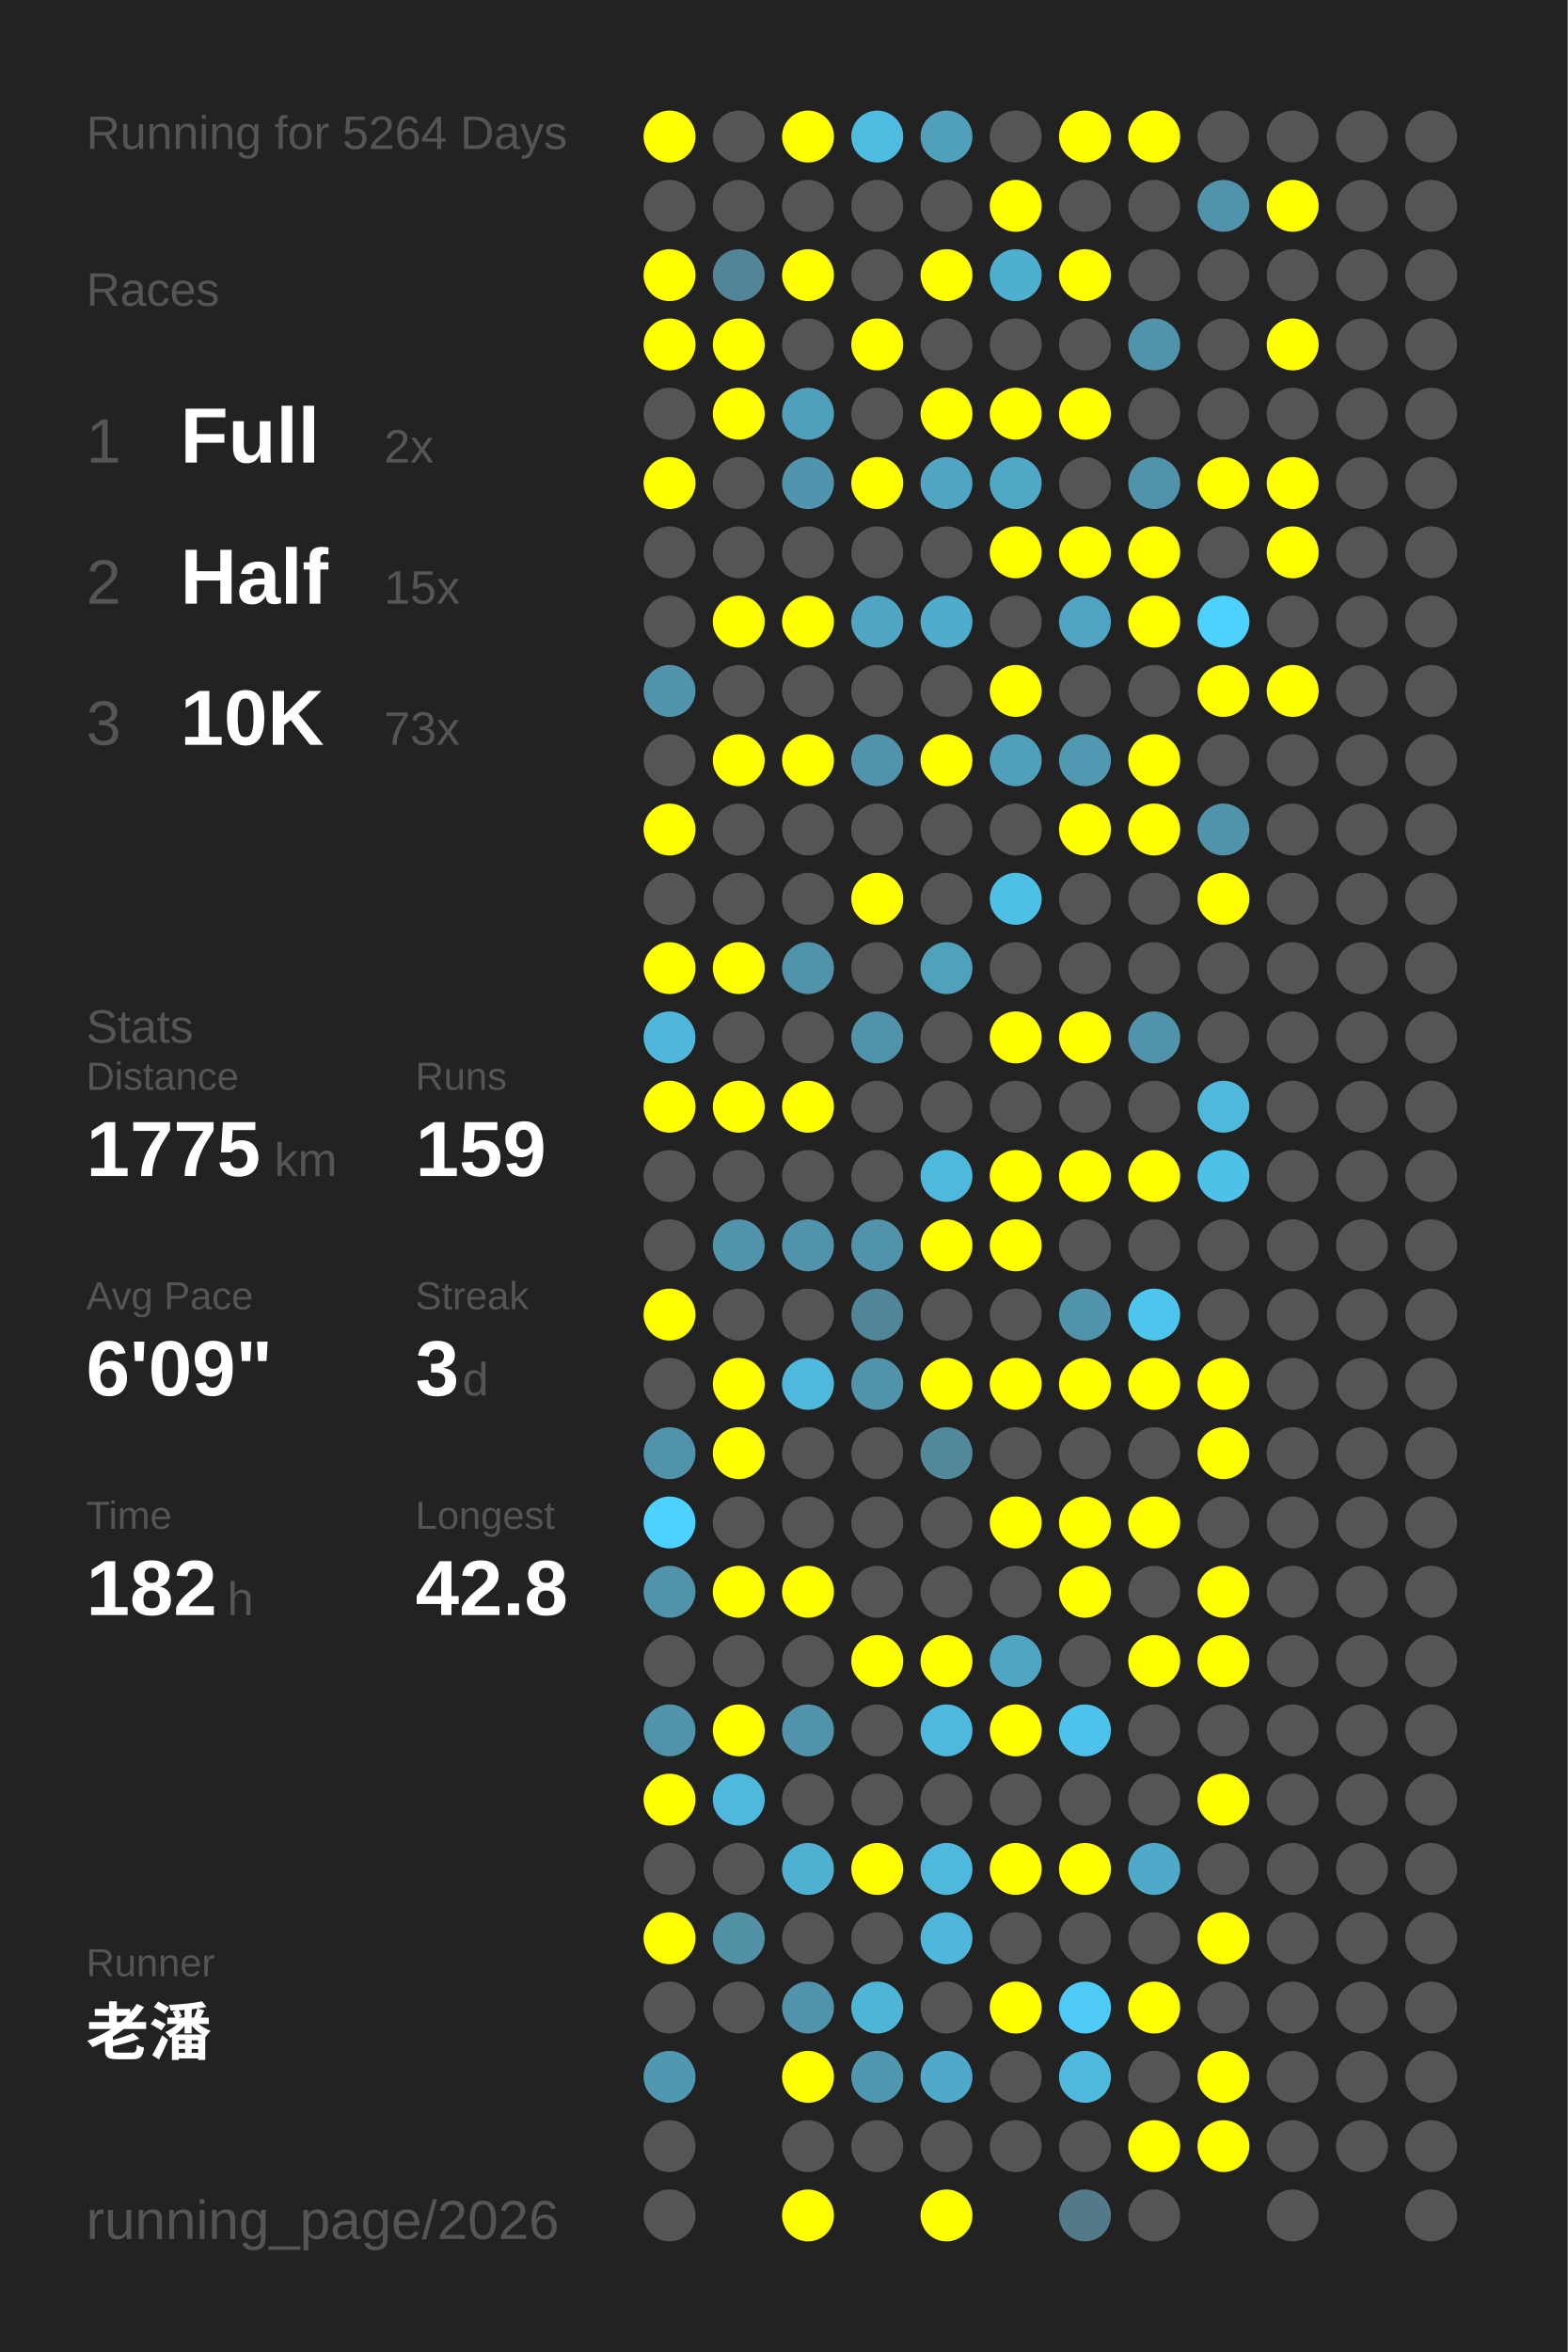
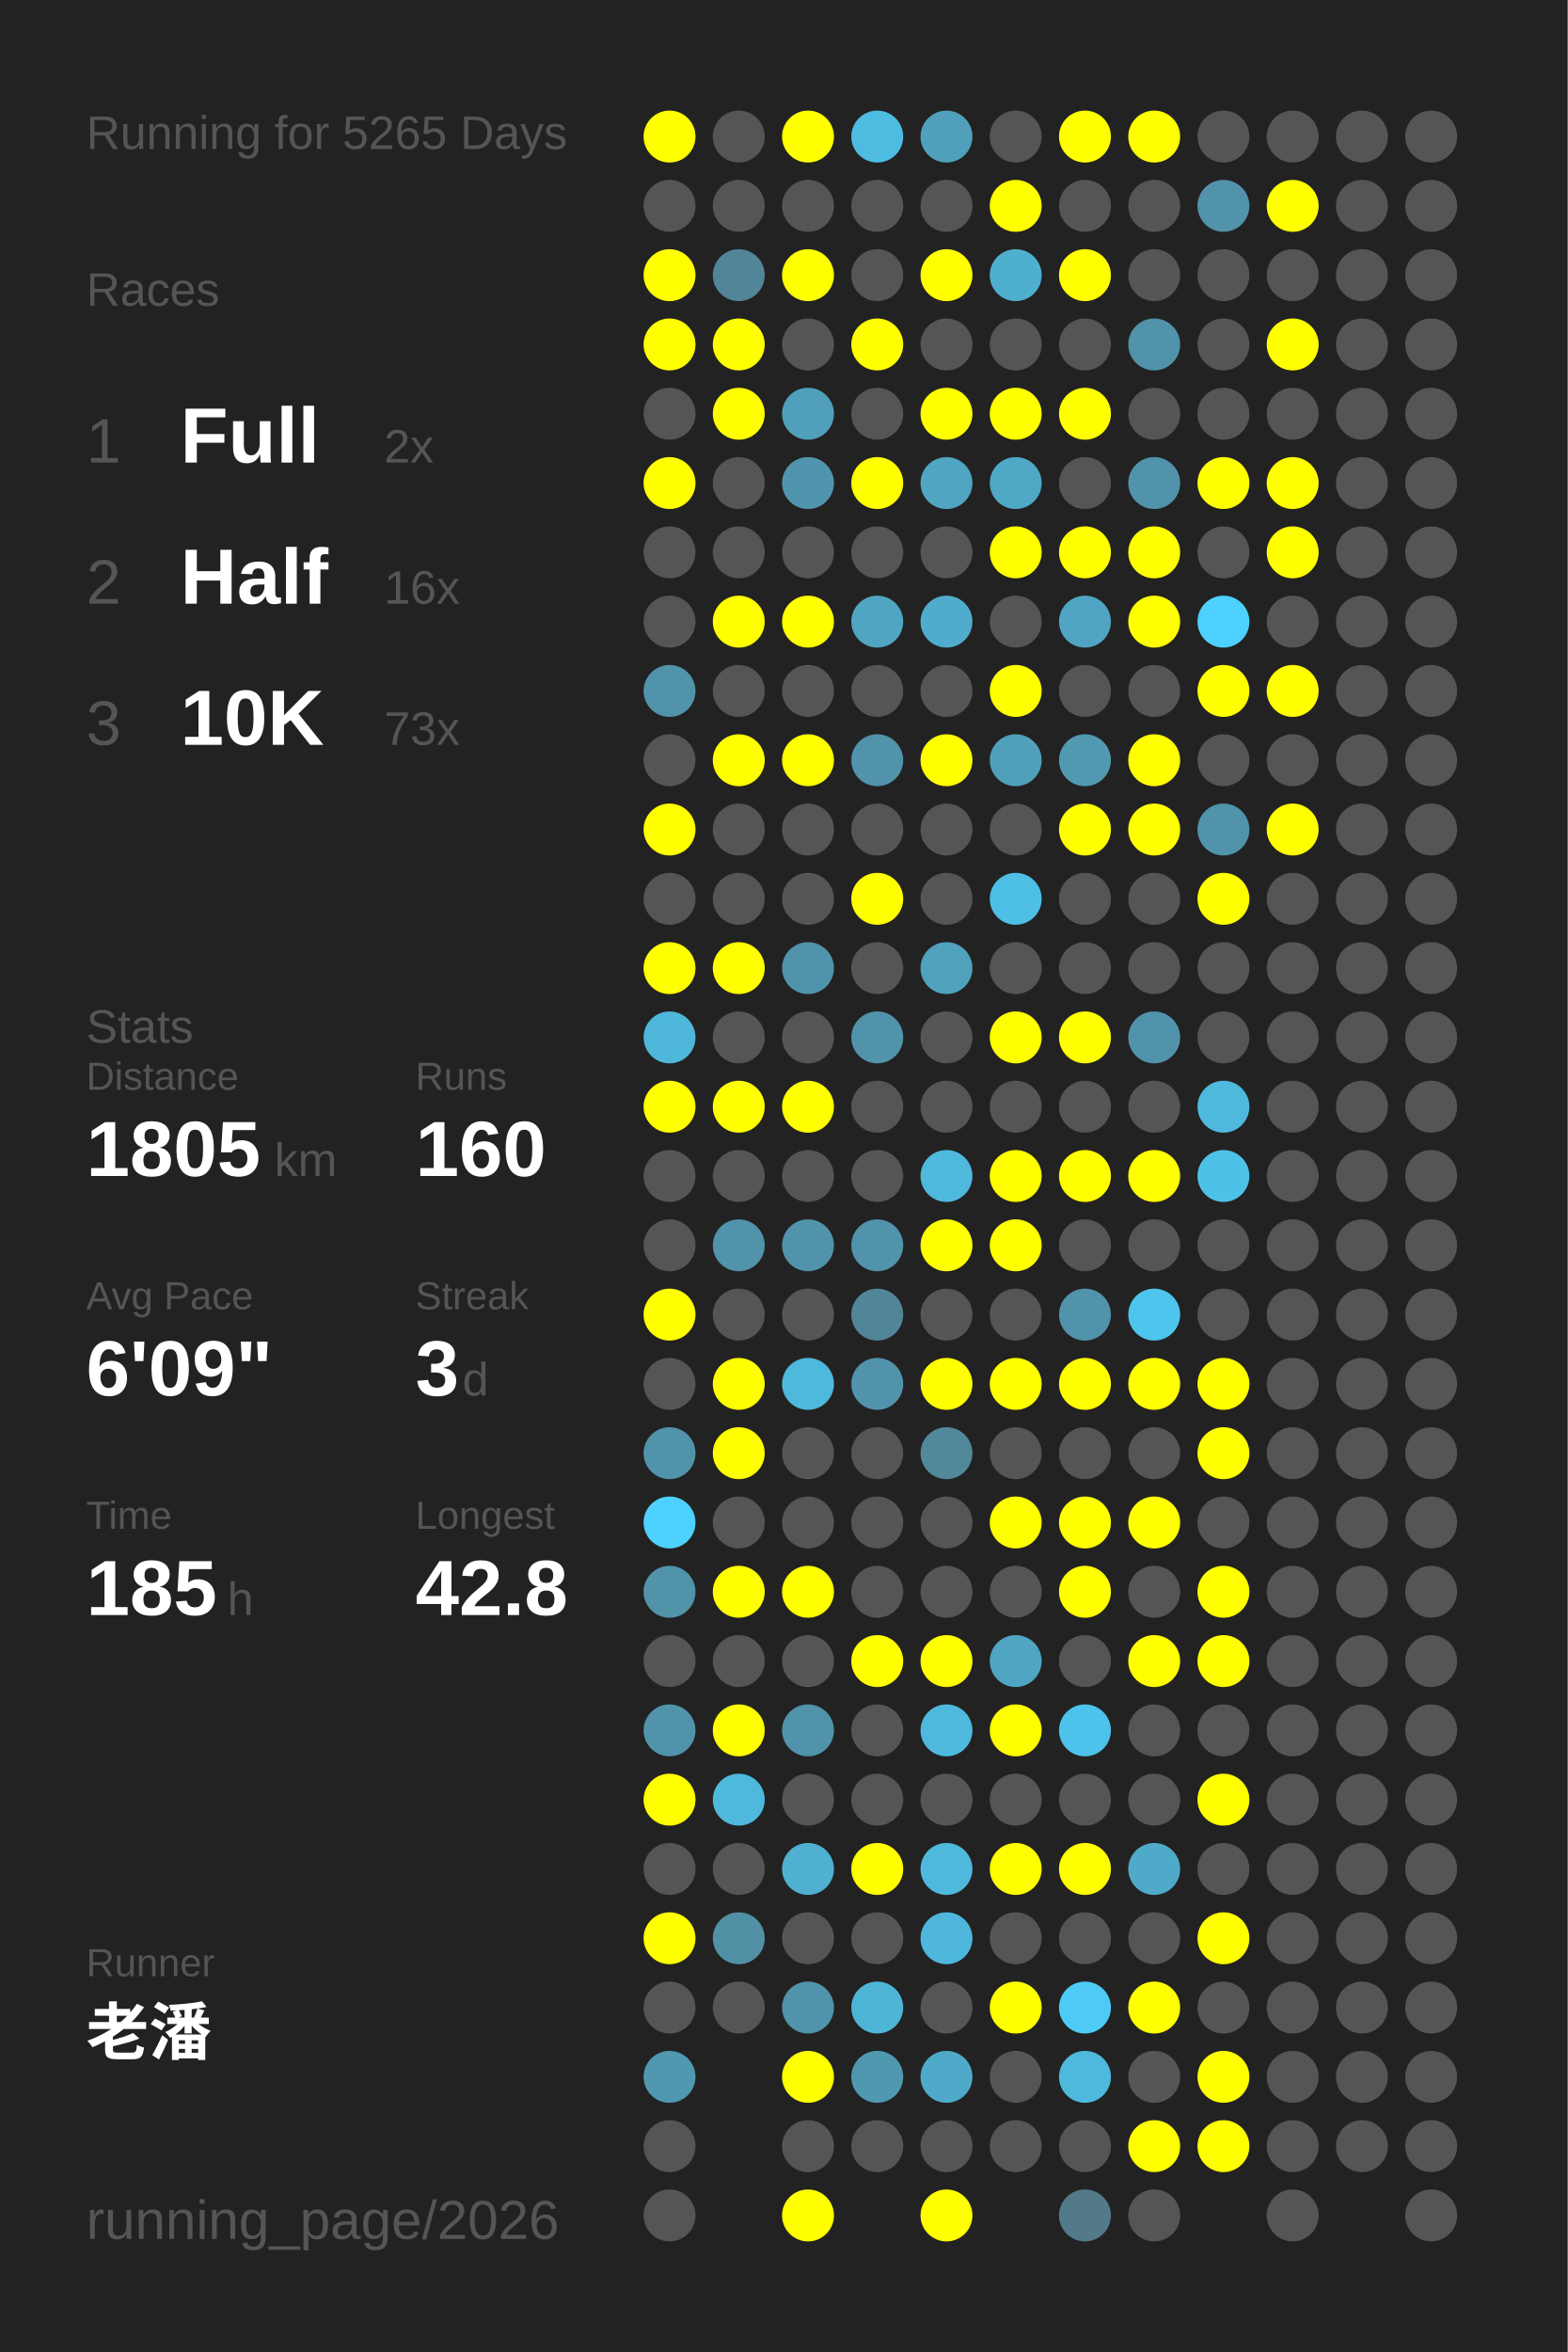
<svg xmlns="http://www.w3.org/2000/svg" baseProfile="full" height="300mm" version="1.1" viewBox="0,0,200,300" width="200mm">
  <defs />
  <rect fill="#222222" height="300" width="200" x="0" y="0" />
-   <text fill="#555555" style="font-size:6px; font-family:Arial;" x="11" y="19">Running for 5264 Days</text>
+   <text fill="#555555" style="font-size:6px; font-family:Arial;" x="11" y="19">Running for 5265 Days</text>
  <text fill="#555555" style="font-size:6px; font-family:Arial;" x="11" y="39">Races</text>
  <text fill="#555555" style="font-size:8px; font-family:Arial;" x="11" y="59">1</text>
  <text fill="#FFFFFF" style="font-size:10px; font-family:Arial; font-weight:bold;" x="23" y="59">Full</text>
  <text fill="#555555" style="font-size:6px; font-family:Arial;" x="49" y="59">2x</text>
  <text fill="#555555" style="font-size:8px; font-family:Arial;" x="11" y="77">2</text>
  <text fill="#FFFFFF" style="font-size:10px; font-family:Arial; font-weight:bold;" x="23" y="77">Half</text>
-   <text fill="#555555" style="font-size:6px; font-family:Arial;" x="49" y="77">15x</text>
+   <text fill="#555555" style="font-size:6px; font-family:Arial;" x="49" y="77">16x</text>
  <text fill="#555555" style="font-size:8px; font-family:Arial;" x="11" y="95">3</text>
  <text fill="#FFFFFF" style="font-size:10px; font-family:Arial; font-weight:bold;" x="23" y="95">10K</text>
  <text fill="#555555" style="font-size:6px; font-family:Arial;" x="49" y="95">73x</text>
  <text fill="#555555" style="font-size:6px; font-family:Arial;" x="11" y="133">Stats</text>
  <text fill="#555555" style="font-size:5px; font-family:Arial;" x="11" y="139">Distance</text>
-   <text fill="#FFFFFF" style="font-size:10px; font-family:Arial; font-weight:bold;" x="11" y="150">1775</text>
+   <text fill="#FFFFFF" style="font-size:10px; font-family:Arial; font-weight:bold;" x="11" y="150">1805</text>
  <text fill="#555555" style="font-size:6px; font-family:Arial;" x="35" y="150">km</text>
  <text fill="#555555" style="font-size:5px; font-family:Arial;" x="53" y="139">Runs</text>
-   <text fill="#FFFFFF" style="font-size:10px; font-family:Arial; font-weight:bold;" x="53" y="150">159</text>
+   <text fill="#FFFFFF" style="font-size:10px; font-family:Arial; font-weight:bold;" x="53" y="150">160</text>
  <text fill="#555555" style="font-size:5px; font-family:Arial;" x="11" y="167">Avg Pace</text>
  <text fill="#FFFFFF" style="font-size:10px; font-family:Arial; font-weight:bold;" x="11" y="178">6'09"</text>
  <text fill="#555555" style="font-size:5px; font-family:Arial;" x="53" y="167">Streak</text>
  <text fill="#FFFFFF" style="font-size:10px; font-family:Arial; font-weight:bold;" x="53" y="178">3</text>
  <text fill="#555555" style="font-size:6px; font-family:Arial;" x="59" y="178">d</text>
  <text fill="#555555" style="font-size:5px; font-family:Arial;" x="11" y="195">Time</text>
-   <text fill="#FFFFFF" style="font-size:10px; font-family:Arial; font-weight:bold;" x="11" y="206">182</text>
+   <text fill="#FFFFFF" style="font-size:10px; font-family:Arial; font-weight:bold;" x="11" y="206">185</text>
  <text fill="#555555" style="font-size:6px; font-family:Arial;" x="29" y="206">h</text>
  <text fill="#555555" style="font-size:5px; font-family:Arial;" x="53" y="195">Longest</text>
  <text fill="#FFFFFF" style="font-size:10px; font-family:Arial; font-weight:bold;" x="53" y="206">42.8</text>
  <text fill="#555555" style="font-size:5px; font-family:Arial;" x="11" y="252.065">Runner</text>
  <text fill="#FFFFFF" style="font-size:8px; font-family:Arial; font-weight:bold;" x="11" y="262.065">老潘</text>
  <text fill="#555555" style="font-size:7px; font-family:Arial;" x="11" y="285.581">running_page/2026</text>
  <circle cx="85.417" cy="17.419" fill="#FFFF00" r="3.312" />
  <circle cx="85.417" cy="26.258" fill="#555555" r="3.312" />
  <circle cx="85.417" cy="35.097" fill="#FFFF00" r="3.312" />
  <circle cx="85.417" cy="43.935" fill="#FFFF00" r="3.312" />
  <circle cx="85.417" cy="52.774" fill="#555555" r="3.312" />
  <circle cx="85.417" cy="61.613" fill="#FFFF00" r="3.312" />
  <circle cx="85.417" cy="70.452" fill="#555555" r="3.312" />
  <circle cx="85.417" cy="79.29" fill="#555555" r="3.312" />
  <circle cx="85.417" cy="88.129" fill="#5093aa" r="3.312" />
  <circle cx="85.417" cy="96.968" fill="#555555" r="3.312" />
  <circle cx="85.417" cy="105.806" fill="#FFFF00" r="3.312" />
  <circle cx="85.417" cy="114.645" fill="#555555" r="3.312" />
  <circle cx="85.417" cy="123.484" fill="#FFFF00" r="3.312" />
  <circle cx="85.417" cy="132.323" fill="#4eb7da" r="3.312" />
  <circle cx="85.417" cy="141.161" fill="#FFFF00" r="3.312" />
  <circle cx="85.417" cy="150" fill="#555555" r="3.312" />
  <circle cx="85.417" cy="158.839" fill="#555555" r="3.312" />
  <circle cx="85.417" cy="167.677" fill="#FFFF00" r="3.312" />
  <circle cx="85.417" cy="176.516" fill="#555555" r="3.312" />
  <circle cx="85.417" cy="185.355" fill="#5093aa" r="3.312" />
  <circle cx="85.417" cy="194.194" fill="#4dd1fe" r="3.312" />
  <circle cx="85.417" cy="203.032" fill="#5193a9" r="3.312" />
  <circle cx="85.417" cy="211.871" fill="#555555" r="3.312" />
  <circle cx="85.417" cy="220.71" fill="#5093aa" r="3.312" />
  <circle cx="85.417" cy="229.548" fill="#FFFF00" r="3.312" />
  <circle cx="85.417" cy="238.387" fill="#555555" r="3.312" />
  <circle cx="85.417" cy="247.226" fill="#FFFF00" r="3.312" />
  <circle cx="85.417" cy="256.065" fill="#555555" r="3.312" />
  <circle cx="85.417" cy="264.903" fill="#5097b0" r="3.312" />
  <circle cx="85.417" cy="273.742" fill="#555555" r="3.312" />
  <circle cx="85.417" cy="282.581" fill="#555555" r="3.312" />
  <circle cx="94.25" cy="17.419" fill="#555555" r="3.312" />
  <circle cx="94.25" cy="26.258" fill="#555555" r="3.312" />
  <circle cx="94.25" cy="35.097" fill="#518597" r="3.312" />
  <circle cx="94.25" cy="43.935" fill="#FFFF00" r="3.312" />
  <circle cx="94.25" cy="52.774" fill="#FFFF00" r="3.312" />
  <circle cx="94.25" cy="61.613" fill="#555555" r="3.312" />
  <circle cx="94.25" cy="70.452" fill="#555555" r="3.312" />
  <circle cx="94.25" cy="79.29" fill="#FFFF00" r="3.312" />
  <circle cx="94.25" cy="88.129" fill="#555555" r="3.312" />
  <circle cx="94.25" cy="96.968" fill="#FFFF00" r="3.312" />
  <circle cx="94.25" cy="105.806" fill="#555555" r="3.312" />
  <circle cx="94.25" cy="114.645" fill="#555555" r="3.312" />
  <circle cx="94.25" cy="123.484" fill="#FFFF00" r="3.312" />
  <circle cx="94.25" cy="132.323" fill="#555555" r="3.312" />
  <circle cx="94.25" cy="141.161" fill="#FFFF00" r="3.312" />
  <circle cx="94.25" cy="150" fill="#555555" r="3.312" />
  <circle cx="94.25" cy="158.839" fill="#5093aa" r="3.312" />
  <circle cx="94.25" cy="167.677" fill="#555555" r="3.312" />
  <circle cx="94.25" cy="176.516" fill="#FFFF00" r="3.312" />
  <circle cx="94.25" cy="185.355" fill="#FFFF00" r="3.312" />
  <circle cx="94.25" cy="194.194" fill="#555555" r="3.312" />
  <circle cx="94.25" cy="203.032" fill="#FFFF00" r="3.312" />
  <circle cx="94.25" cy="211.871" fill="#555555" r="3.312" />
  <circle cx="94.25" cy="220.71" fill="#FFFF00" r="3.312" />
  <circle cx="94.25" cy="229.548" fill="#4eb9dd" r="3.312" />
  <circle cx="94.25" cy="238.387" fill="#555555" r="3.312" />
  <circle cx="94.25" cy="247.226" fill="#5190a5" r="3.312" />
  <circle cx="94.25" cy="256.065" fill="#555555" r="3.312" />
  <circle cx="103.083" cy="17.419" fill="#FFFF00" r="3.312" />
  <circle cx="103.083" cy="26.258" fill="#555555" r="3.312" />
  <circle cx="103.083" cy="35.097" fill="#FFFF00" r="3.312" />
  <circle cx="103.083" cy="43.935" fill="#555555" r="3.312" />
  <circle cx="103.083" cy="52.774" fill="#50a0bb" r="3.312" />
  <circle cx="103.083" cy="61.613" fill="#5095ad" r="3.312" />
  <circle cx="103.083" cy="70.452" fill="#555555" r="3.312" />
  <circle cx="103.083" cy="79.29" fill="#FFFF00" r="3.312" />
  <circle cx="103.083" cy="88.129" fill="#555555" r="3.312" />
  <circle cx="103.083" cy="96.968" fill="#FFFF00" r="3.312" />
  <circle cx="103.083" cy="105.806" fill="#555555" r="3.312" />
  <circle cx="103.083" cy="114.645" fill="#555555" r="3.312" />
  <circle cx="103.083" cy="123.484" fill="#5093aa" r="3.312" />
  <circle cx="103.083" cy="132.323" fill="#555555" r="3.312" />
  <circle cx="103.083" cy="141.161" fill="#FFFF00" r="3.312" />
  <circle cx="103.083" cy="150" fill="#555555" r="3.312" />
  <circle cx="103.083" cy="158.839" fill="#5093aa" r="3.312" />
  <circle cx="103.083" cy="167.677" fill="#555555" r="3.312" />
  <circle cx="103.083" cy="176.516" fill="#4eb9dd" r="3.312" />
  <circle cx="103.083" cy="185.355" fill="#555555" r="3.312" />
  <circle cx="103.083" cy="194.194" fill="#555555" r="3.312" />
  <circle cx="103.083" cy="203.032" fill="#FFFF00" r="3.312" />
  <circle cx="103.083" cy="211.871" fill="#555555" r="3.312" />
  <circle cx="103.083" cy="220.71" fill="#5093aa" r="3.312" />
  <circle cx="103.083" cy="229.548" fill="#555555" r="3.312" />
  <circle cx="103.083" cy="238.387" fill="#4fb0d0" r="3.312" />
  <circle cx="103.083" cy="247.226" fill="#555555" r="3.312" />
  <circle cx="103.083" cy="256.065" fill="#5093aa" r="3.312" />
  <circle cx="103.083" cy="264.903" fill="#FFFF00" r="3.312" />
  <circle cx="103.083" cy="273.742" fill="#555555" r="3.312" />
  <circle cx="103.083" cy="282.581" fill="#FFFF00" r="3.312" />
  <circle cx="111.917" cy="17.419" fill="#4ebce1" r="3.312" />
  <circle cx="111.917" cy="26.258" fill="#555555" r="3.312" />
  <circle cx="111.917" cy="35.097" fill="#555555" r="3.312" />
  <circle cx="111.917" cy="43.935" fill="#FFFF00" r="3.312" />
  <circle cx="111.917" cy="52.774" fill="#555555" r="3.312" />
  <circle cx="111.917" cy="61.613" fill="#FFFF00" r="3.312" />
  <circle cx="111.917" cy="70.452" fill="#555555" r="3.312" />
  <circle cx="111.917" cy="79.29" fill="#4fa5c2" r="3.312" />
  <circle cx="111.917" cy="88.129" fill="#555555" r="3.312" />
  <circle cx="111.917" cy="96.968" fill="#5093aa" r="3.312" />
  <circle cx="111.917" cy="105.806" fill="#555555" r="3.312" />
  <circle cx="111.917" cy="114.645" fill="#FFFF00" r="3.312" />
  <circle cx="111.917" cy="123.484" fill="#555555" r="3.312" />
  <circle cx="111.917" cy="132.323" fill="#5093aa" r="3.312" />
  <circle cx="111.917" cy="141.161" fill="#555555" r="3.312" />
  <circle cx="111.917" cy="150" fill="#555555" r="3.312" />
  <circle cx="111.917" cy="158.839" fill="#5093aa" r="3.312" />
  <circle cx="111.917" cy="167.677" fill="#518698" r="3.312" />
  <circle cx="111.917" cy="176.516" fill="#5093aa" r="3.312" />
  <circle cx="111.917" cy="185.355" fill="#555555" r="3.312" />
  <circle cx="111.917" cy="194.194" fill="#555555" r="3.312" />
  <circle cx="111.917" cy="203.032" fill="#555555" r="3.312" />
  <circle cx="111.917" cy="211.871" fill="#FFFF00" r="3.312" />
  <circle cx="111.917" cy="220.71" fill="#555555" r="3.312" />
  <circle cx="111.917" cy="229.548" fill="#555555" r="3.312" />
  <circle cx="111.917" cy="238.387" fill="#FFFF00" r="3.312" />
  <circle cx="111.917" cy="247.226" fill="#555555" r="3.312" />
  <circle cx="111.917" cy="256.065" fill="#4eb5d7" r="3.312" />
  <circle cx="111.917" cy="264.903" fill="#5098b0" r="3.312" />
  <circle cx="111.917" cy="273.742" fill="#555555" r="3.312" />
  <circle cx="120.75" cy="17.419" fill="#50a0bb" r="3.312" />
  <circle cx="120.75" cy="26.258" fill="#555555" r="3.312" />
  <circle cx="120.75" cy="35.097" fill="#FFFF00" r="3.312" />
  <circle cx="120.75" cy="43.935" fill="#555555" r="3.312" />
  <circle cx="120.75" cy="52.774" fill="#FFFF00" r="3.312" />
  <circle cx="120.75" cy="61.613" fill="#4fa5c2" r="3.312" />
  <circle cx="120.75" cy="70.452" fill="#555555" r="3.312" />
  <circle cx="120.75" cy="79.29" fill="#4faccc" r="3.312" />
  <circle cx="120.75" cy="88.129" fill="#555555" r="3.312" />
  <circle cx="120.75" cy="96.968" fill="#FFFF00" r="3.312" />
  <circle cx="120.75" cy="105.806" fill="#555555" r="3.312" />
  <circle cx="120.75" cy="114.645" fill="#555555" r="3.312" />
  <circle cx="120.75" cy="123.484" fill="#50a1bc" r="3.312" />
  <circle cx="120.75" cy="132.323" fill="#555555" r="3.312" />
  <circle cx="120.75" cy="141.161" fill="#555555" r="3.312" />
  <circle cx="120.75" cy="150" fill="#4eb9dd" r="3.312" />
  <circle cx="120.75" cy="158.839" fill="#FFFF00" r="3.312" />
  <circle cx="120.75" cy="167.677" fill="#555555" r="3.312" />
  <circle cx="120.75" cy="176.516" fill="#FFFF00" r="3.312" />
  <circle cx="120.75" cy="185.355" fill="#51899b" r="3.312" />
  <circle cx="120.75" cy="194.194" fill="#555555" r="3.312" />
  <circle cx="120.75" cy="203.032" fill="#555555" r="3.312" />
  <circle cx="120.75" cy="211.871" fill="#FFFF00" r="3.312" />
  <circle cx="120.75" cy="220.71" fill="#4eb9dd" r="3.312" />
  <circle cx="120.75" cy="229.548" fill="#555555" r="3.312" />
  <circle cx="120.75" cy="238.387" fill="#4eb9dd" r="3.312" />
  <circle cx="120.75" cy="247.226" fill="#4eb7db" r="3.312" />
  <circle cx="120.75" cy="256.065" fill="#555555" r="3.312" />
  <circle cx="120.75" cy="264.903" fill="#4faac9" r="3.312" />
  <circle cx="120.75" cy="273.742" fill="#555555" r="3.312" />
  <circle cx="120.75" cy="282.581" fill="#FFFF00" r="3.312" />
  <circle cx="129.583" cy="17.419" fill="#555555" r="3.312" />
  <circle cx="129.583" cy="26.258" fill="#FFFF00" r="3.312" />
  <circle cx="129.583" cy="35.097" fill="#4fafcf" r="3.312" />
  <circle cx="129.583" cy="43.935" fill="#555555" r="3.312" />
  <circle cx="129.583" cy="52.774" fill="#FFFF00" r="3.312" />
  <circle cx="129.583" cy="61.613" fill="#4fa8c5" r="3.312" />
  <circle cx="129.583" cy="70.452" fill="#FFFF00" r="3.312" />
  <circle cx="129.583" cy="79.29" fill="#555555" r="3.312" />
  <circle cx="129.583" cy="88.129" fill="#FFFF00" r="3.312" />
  <circle cx="129.583" cy="96.968" fill="#50a0bb" r="3.312" />
  <circle cx="129.583" cy="105.806" fill="#555555" r="3.312" />
  <circle cx="129.583" cy="114.645" fill="#4ebfe5" r="3.312" />
  <circle cx="129.583" cy="123.484" fill="#555555" r="3.312" />
  <circle cx="129.583" cy="132.323" fill="#FFFF00" r="3.312" />
  <circle cx="129.583" cy="141.161" fill="#555555" r="3.312" />
  <circle cx="129.583" cy="150" fill="#FFFF00" r="3.312" />
  <circle cx="129.583" cy="158.839" fill="#FFFF00" r="3.312" />
  <circle cx="129.583" cy="167.677" fill="#555555" r="3.312" />
  <circle cx="129.583" cy="176.516" fill="#FFFF00" r="3.312" />
  <circle cx="129.583" cy="185.355" fill="#555555" r="3.312" />
  <circle cx="129.583" cy="194.194" fill="#FFFF00" r="3.312" />
  <circle cx="129.583" cy="203.032" fill="#555555" r="3.312" />
  <circle cx="129.583" cy="211.871" fill="#4fa5c2" r="3.312" />
  <circle cx="129.583" cy="220.71" fill="#FFFF00" r="3.312" />
  <circle cx="129.583" cy="229.548" fill="#555555" r="3.312" />
  <circle cx="129.583" cy="238.387" fill="#FFFF00" r="3.312" />
  <circle cx="129.583" cy="247.226" fill="#555555" r="3.312" />
  <circle cx="129.583" cy="256.065" fill="#FFFF00" r="3.312" />
  <circle cx="129.583" cy="264.903" fill="#555555" r="3.312" />
  <circle cx="129.583" cy="273.742" fill="#555555" r="3.312" />
  <circle cx="138.417" cy="17.419" fill="#FFFF00" r="3.312" />
  <circle cx="138.417" cy="26.258" fill="#555555" r="3.312" />
  <circle cx="138.417" cy="35.097" fill="#FFFF00" r="3.312" />
  <circle cx="138.417" cy="43.935" fill="#555555" r="3.312" />
  <circle cx="138.417" cy="52.774" fill="#FFFF00" r="3.312" />
  <circle cx="138.417" cy="61.613" fill="#555555" r="3.312" />
  <circle cx="138.417" cy="70.452" fill="#FFFF00" r="3.312" />
  <circle cx="138.417" cy="79.29" fill="#4fa5c3" r="3.312" />
  <circle cx="138.417" cy="88.129" fill="#555555" r="3.312" />
  <circle cx="138.417" cy="96.968" fill="#5099b1" r="3.312" />
  <circle cx="138.417" cy="105.806" fill="#FFFF00" r="3.312" />
  <circle cx="138.417" cy="114.645" fill="#555555" r="3.312" />
  <circle cx="138.417" cy="123.484" fill="#555555" r="3.312" />
  <circle cx="138.417" cy="132.323" fill="#FFFF00" r="3.312" />
  <circle cx="138.417" cy="141.161" fill="#555555" r="3.312" />
  <circle cx="138.417" cy="150" fill="#FFFF00" r="3.312" />
  <circle cx="138.417" cy="158.839" fill="#555555" r="3.312" />
  <circle cx="138.417" cy="167.677" fill="#5093aa" r="3.312" />
  <circle cx="138.417" cy="176.516" fill="#FFFF00" r="3.312" />
  <circle cx="138.417" cy="185.355" fill="#555555" r="3.312" />
  <circle cx="138.417" cy="194.194" fill="#FFFF00" r="3.312" />
  <circle cx="138.417" cy="203.032" fill="#FFFF00" r="3.312" />
  <circle cx="138.417" cy="211.871" fill="#555555" r="3.312" />
  <circle cx="138.417" cy="220.71" fill="#4dc2ea" r="3.312" />
  <circle cx="138.417" cy="229.548" fill="#555555" r="3.312" />
  <circle cx="138.417" cy="238.387" fill="#FFFF00" r="3.312" />
  <circle cx="138.417" cy="247.226" fill="#555555" r="3.312" />
  <circle cx="138.417" cy="256.065" fill="#4dcbf6" r="3.312" />
  <circle cx="138.417" cy="264.903" fill="#4eb9dd" r="3.312" />
  <circle cx="138.417" cy="273.742" fill="#555555" r="3.312" />
  <circle cx="138.417" cy="282.581" fill="#527a88" r="3.312" />
  <circle cx="147.25" cy="17.419" fill="#FFFF00" r="3.312" />
  <circle cx="147.25" cy="26.258" fill="#555555" r="3.312" />
  <circle cx="147.25" cy="35.097" fill="#555555" r="3.312" />
  <circle cx="147.25" cy="43.935" fill="#5093aa" r="3.312" />
  <circle cx="147.25" cy="52.774" fill="#555555" r="3.312" />
  <circle cx="147.25" cy="61.613" fill="#5093aa" r="3.312" />
  <circle cx="147.25" cy="70.452" fill="#FFFF00" r="3.312" />
  <circle cx="147.25" cy="79.29" fill="#FFFF00" r="3.312" />
  <circle cx="147.25" cy="88.129" fill="#555555" r="3.312" />
  <circle cx="147.25" cy="96.968" fill="#FFFF00" r="3.312" />
  <circle cx="147.25" cy="105.806" fill="#FFFF00" r="3.312" />
  <circle cx="147.25" cy="114.645" fill="#555555" r="3.312" />
  <circle cx="147.25" cy="123.484" fill="#555555" r="3.312" />
  <circle cx="147.25" cy="132.323" fill="#5093aa" r="3.312" />
  <circle cx="147.25" cy="141.161" fill="#555555" r="3.312" />
  <circle cx="147.25" cy="150" fill="#FFFF00" r="3.312" />
  <circle cx="147.25" cy="158.839" fill="#555555" r="3.312" />
  <circle cx="147.25" cy="167.677" fill="#4dc5ed" r="3.312" />
  <circle cx="147.25" cy="176.516" fill="#FFFF00" r="3.312" />
  <circle cx="147.25" cy="185.355" fill="#555555" r="3.312" />
  <circle cx="147.25" cy="194.194" fill="#FFFF00" r="3.312" />
  <circle cx="147.25" cy="203.032" fill="#555555" r="3.312" />
  <circle cx="147.25" cy="211.871" fill="#FFFF00" r="3.312" />
  <circle cx="147.25" cy="220.71" fill="#555555" r="3.312" />
  <circle cx="147.25" cy="229.548" fill="#555555" r="3.312" />
  <circle cx="147.25" cy="238.387" fill="#4faac9" r="3.312" />
  <circle cx="147.25" cy="247.226" fill="#555555" r="3.312" />
  <circle cx="147.25" cy="256.065" fill="#FFFF00" r="3.312" />
  <circle cx="147.25" cy="264.903" fill="#555555" r="3.312" />
  <circle cx="147.25" cy="273.742" fill="#FFFF00" r="3.312" />
  <circle cx="147.25" cy="282.581" fill="#555555" r="3.312" />
  <circle cx="156.083" cy="17.419" fill="#555555" r="3.312" />
  <circle cx="156.083" cy="26.258" fill="#5093aa" r="3.312" />
  <circle cx="156.083" cy="35.097" fill="#555555" r="3.312" />
  <circle cx="156.083" cy="43.935" fill="#555555" r="3.312" />
  <circle cx="156.083" cy="52.774" fill="#555555" r="3.312" />
  <circle cx="156.083" cy="61.613" fill="#FFFF00" r="3.312" />
  <circle cx="156.083" cy="70.452" fill="#555555" r="3.312" />
  <circle cx="156.083" cy="79.29" fill="#4dd1fe" r="3.312" />
  <circle cx="156.083" cy="88.129" fill="#FFFF00" r="3.312" />
  <circle cx="156.083" cy="96.968" fill="#555555" r="3.312" />
  <circle cx="156.083" cy="105.806" fill="#5093aa" r="3.312" />
  <circle cx="156.083" cy="114.645" fill="#FFFF00" r="3.312" />
  <circle cx="156.083" cy="123.484" fill="#555555" r="3.312" />
  <circle cx="156.083" cy="132.323" fill="#555555" r="3.312" />
  <circle cx="156.083" cy="141.161" fill="#4eb9dd" r="3.312" />
  <circle cx="156.083" cy="150" fill="#4ec1e8" r="3.312" />
  <circle cx="156.083" cy="158.839" fill="#555555" r="3.312" />
  <circle cx="156.083" cy="167.677" fill="#555555" r="3.312" />
  <circle cx="156.083" cy="176.516" fill="#FFFF00" r="3.312" />
  <circle cx="156.083" cy="185.355" fill="#FFFF00" r="3.312" />
  <circle cx="156.083" cy="194.194" fill="#555555" r="3.312" />
  <circle cx="156.083" cy="203.032" fill="#FFFF00" r="3.312" />
  <circle cx="156.083" cy="211.871" fill="#FFFF00" r="3.312" />
  <circle cx="156.083" cy="220.71" fill="#555555" r="3.312" />
  <circle cx="156.083" cy="229.548" fill="#FFFF00" r="3.312" />
  <circle cx="156.083" cy="238.387" fill="#555555" r="3.312" />
  <circle cx="156.083" cy="247.226" fill="#FFFF00" r="3.312" />
  <circle cx="156.083" cy="256.065" fill="#555555" r="3.312" />
  <circle cx="156.083" cy="264.903" fill="#FFFF00" r="3.312" />
  <circle cx="156.083" cy="273.742" fill="#FFFF00" r="3.312" />
  <circle cx="164.917" cy="17.419" fill="#555555" r="3.312" />
  <circle cx="164.917" cy="26.258" fill="#FFFF00" r="3.312" />
  <circle cx="164.917" cy="35.097" fill="#555555" r="3.312" />
  <circle cx="164.917" cy="43.935" fill="#FFFF00" r="3.312" />
  <circle cx="164.917" cy="52.774" fill="#555555" r="3.312" />
  <circle cx="164.917" cy="61.613" fill="#FFFF00" r="3.312" />
  <circle cx="164.917" cy="70.452" fill="#FFFF00" r="3.312" />
  <circle cx="164.917" cy="79.29" fill="#555555" r="3.312" />
  <circle cx="164.917" cy="88.129" fill="#FFFF00" r="3.312" />
  <circle cx="164.917" cy="96.968" fill="#555555" r="3.312" />
-   <circle cx="164.917" cy="105.806" fill="#555555" r="3.312" />
+   <circle cx="164.917" cy="105.806" fill="#FFFF00" r="3.312" />
  <circle cx="164.917" cy="114.645" fill="#555555" r="3.312" />
  <circle cx="164.917" cy="123.484" fill="#555555" r="3.312" />
  <circle cx="164.917" cy="132.323" fill="#555555" r="3.312" />
  <circle cx="164.917" cy="141.161" fill="#555555" r="3.312" />
  <circle cx="164.917" cy="150" fill="#555555" r="3.312" />
  <circle cx="164.917" cy="158.839" fill="#555555" r="3.312" />
  <circle cx="164.917" cy="167.677" fill="#555555" r="3.312" />
  <circle cx="164.917" cy="176.516" fill="#555555" r="3.312" />
  <circle cx="164.917" cy="185.355" fill="#555555" r="3.312" />
  <circle cx="164.917" cy="194.194" fill="#555555" r="3.312" />
  <circle cx="164.917" cy="203.032" fill="#555555" r="3.312" />
  <circle cx="164.917" cy="211.871" fill="#555555" r="3.312" />
  <circle cx="164.917" cy="220.71" fill="#555555" r="3.312" />
  <circle cx="164.917" cy="229.548" fill="#555555" r="3.312" />
  <circle cx="164.917" cy="238.387" fill="#555555" r="3.312" />
  <circle cx="164.917" cy="247.226" fill="#555555" r="3.312" />
  <circle cx="164.917" cy="256.065" fill="#555555" r="3.312" />
  <circle cx="164.917" cy="264.903" fill="#555555" r="3.312" />
  <circle cx="164.917" cy="273.742" fill="#555555" r="3.312" />
  <circle cx="164.917" cy="282.581" fill="#555555" r="3.312" />
  <circle cx="173.75" cy="17.419" fill="#555555" r="3.312" />
  <circle cx="173.75" cy="26.258" fill="#555555" r="3.312" />
  <circle cx="173.75" cy="35.097" fill="#555555" r="3.312" />
  <circle cx="173.75" cy="43.935" fill="#555555" r="3.312" />
  <circle cx="173.75" cy="52.774" fill="#555555" r="3.312" />
  <circle cx="173.75" cy="61.613" fill="#555555" r="3.312" />
  <circle cx="173.75" cy="70.452" fill="#555555" r="3.312" />
  <circle cx="173.75" cy="79.29" fill="#555555" r="3.312" />
  <circle cx="173.75" cy="88.129" fill="#555555" r="3.312" />
  <circle cx="173.75" cy="96.968" fill="#555555" r="3.312" />
  <circle cx="173.75" cy="105.806" fill="#555555" r="3.312" />
  <circle cx="173.75" cy="114.645" fill="#555555" r="3.312" />
  <circle cx="173.75" cy="123.484" fill="#555555" r="3.312" />
  <circle cx="173.75" cy="132.323" fill="#555555" r="3.312" />
  <circle cx="173.75" cy="141.161" fill="#555555" r="3.312" />
  <circle cx="173.75" cy="150" fill="#555555" r="3.312" />
  <circle cx="173.75" cy="158.839" fill="#555555" r="3.312" />
  <circle cx="173.75" cy="167.677" fill="#555555" r="3.312" />
  <circle cx="173.75" cy="176.516" fill="#555555" r="3.312" />
  <circle cx="173.75" cy="185.355" fill="#555555" r="3.312" />
  <circle cx="173.75" cy="194.194" fill="#555555" r="3.312" />
  <circle cx="173.75" cy="203.032" fill="#555555" r="3.312" />
  <circle cx="173.75" cy="211.871" fill="#555555" r="3.312" />
  <circle cx="173.75" cy="220.71" fill="#555555" r="3.312" />
  <circle cx="173.75" cy="229.548" fill="#555555" r="3.312" />
  <circle cx="173.75" cy="238.387" fill="#555555" r="3.312" />
  <circle cx="173.75" cy="247.226" fill="#555555" r="3.312" />
  <circle cx="173.75" cy="256.065" fill="#555555" r="3.312" />
  <circle cx="173.75" cy="264.903" fill="#555555" r="3.312" />
  <circle cx="173.75" cy="273.742" fill="#555555" r="3.312" />
  <circle cx="182.583" cy="17.419" fill="#555555" r="3.312" />
  <circle cx="182.583" cy="26.258" fill="#555555" r="3.312" />
  <circle cx="182.583" cy="35.097" fill="#555555" r="3.312" />
  <circle cx="182.583" cy="43.935" fill="#555555" r="3.312" />
  <circle cx="182.583" cy="52.774" fill="#555555" r="3.312" />
  <circle cx="182.583" cy="61.613" fill="#555555" r="3.312" />
  <circle cx="182.583" cy="70.452" fill="#555555" r="3.312" />
  <circle cx="182.583" cy="79.29" fill="#555555" r="3.312" />
  <circle cx="182.583" cy="88.129" fill="#555555" r="3.312" />
  <circle cx="182.583" cy="96.968" fill="#555555" r="3.312" />
  <circle cx="182.583" cy="105.806" fill="#555555" r="3.312" />
  <circle cx="182.583" cy="114.645" fill="#555555" r="3.312" />
  <circle cx="182.583" cy="123.484" fill="#555555" r="3.312" />
  <circle cx="182.583" cy="132.323" fill="#555555" r="3.312" />
  <circle cx="182.583" cy="141.161" fill="#555555" r="3.312" />
  <circle cx="182.583" cy="150" fill="#555555" r="3.312" />
  <circle cx="182.583" cy="158.839" fill="#555555" r="3.312" />
  <circle cx="182.583" cy="167.677" fill="#555555" r="3.312" />
  <circle cx="182.583" cy="176.516" fill="#555555" r="3.312" />
  <circle cx="182.583" cy="185.355" fill="#555555" r="3.312" />
  <circle cx="182.583" cy="194.194" fill="#555555" r="3.312" />
  <circle cx="182.583" cy="203.032" fill="#555555" r="3.312" />
  <circle cx="182.583" cy="211.871" fill="#555555" r="3.312" />
  <circle cx="182.583" cy="220.71" fill="#555555" r="3.312" />
  <circle cx="182.583" cy="229.548" fill="#555555" r="3.312" />
  <circle cx="182.583" cy="238.387" fill="#555555" r="3.312" />
  <circle cx="182.583" cy="247.226" fill="#555555" r="3.312" />
  <circle cx="182.583" cy="256.065" fill="#555555" r="3.312" />
  <circle cx="182.583" cy="264.903" fill="#555555" r="3.312" />
  <circle cx="182.583" cy="273.742" fill="#555555" r="3.312" />
  <circle cx="182.583" cy="282.581" fill="#555555" r="3.312" />
</svg>
